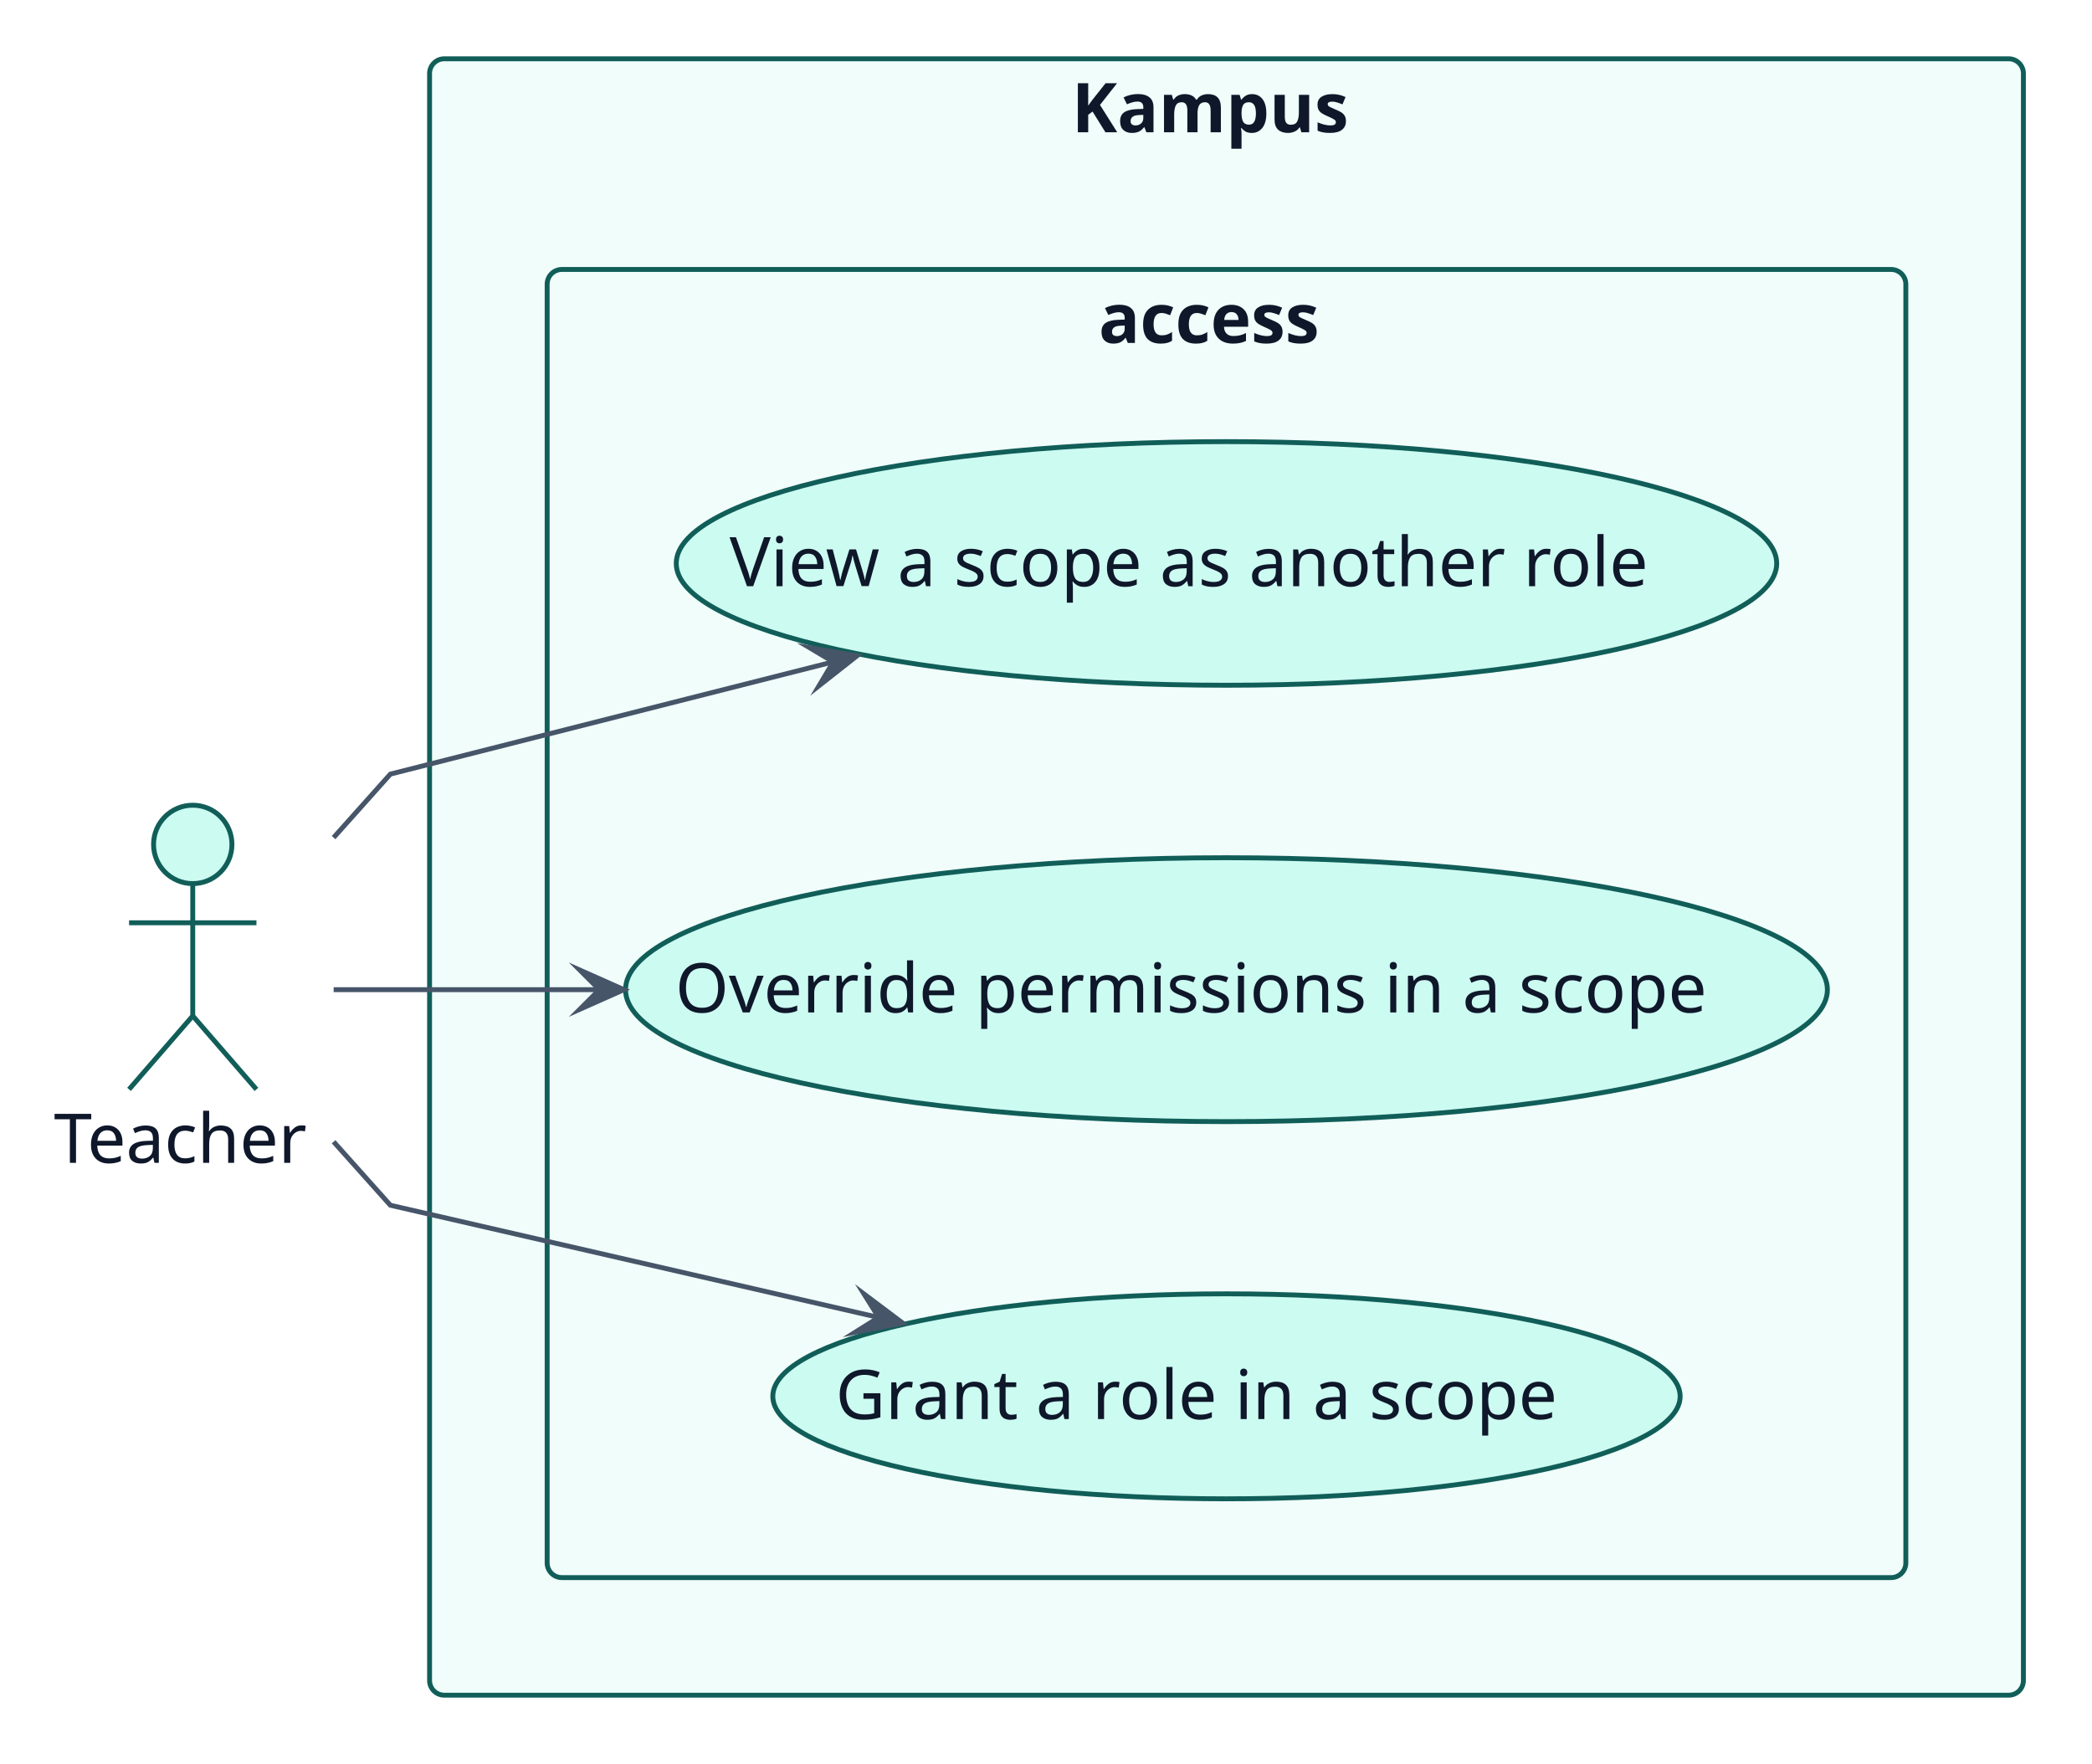
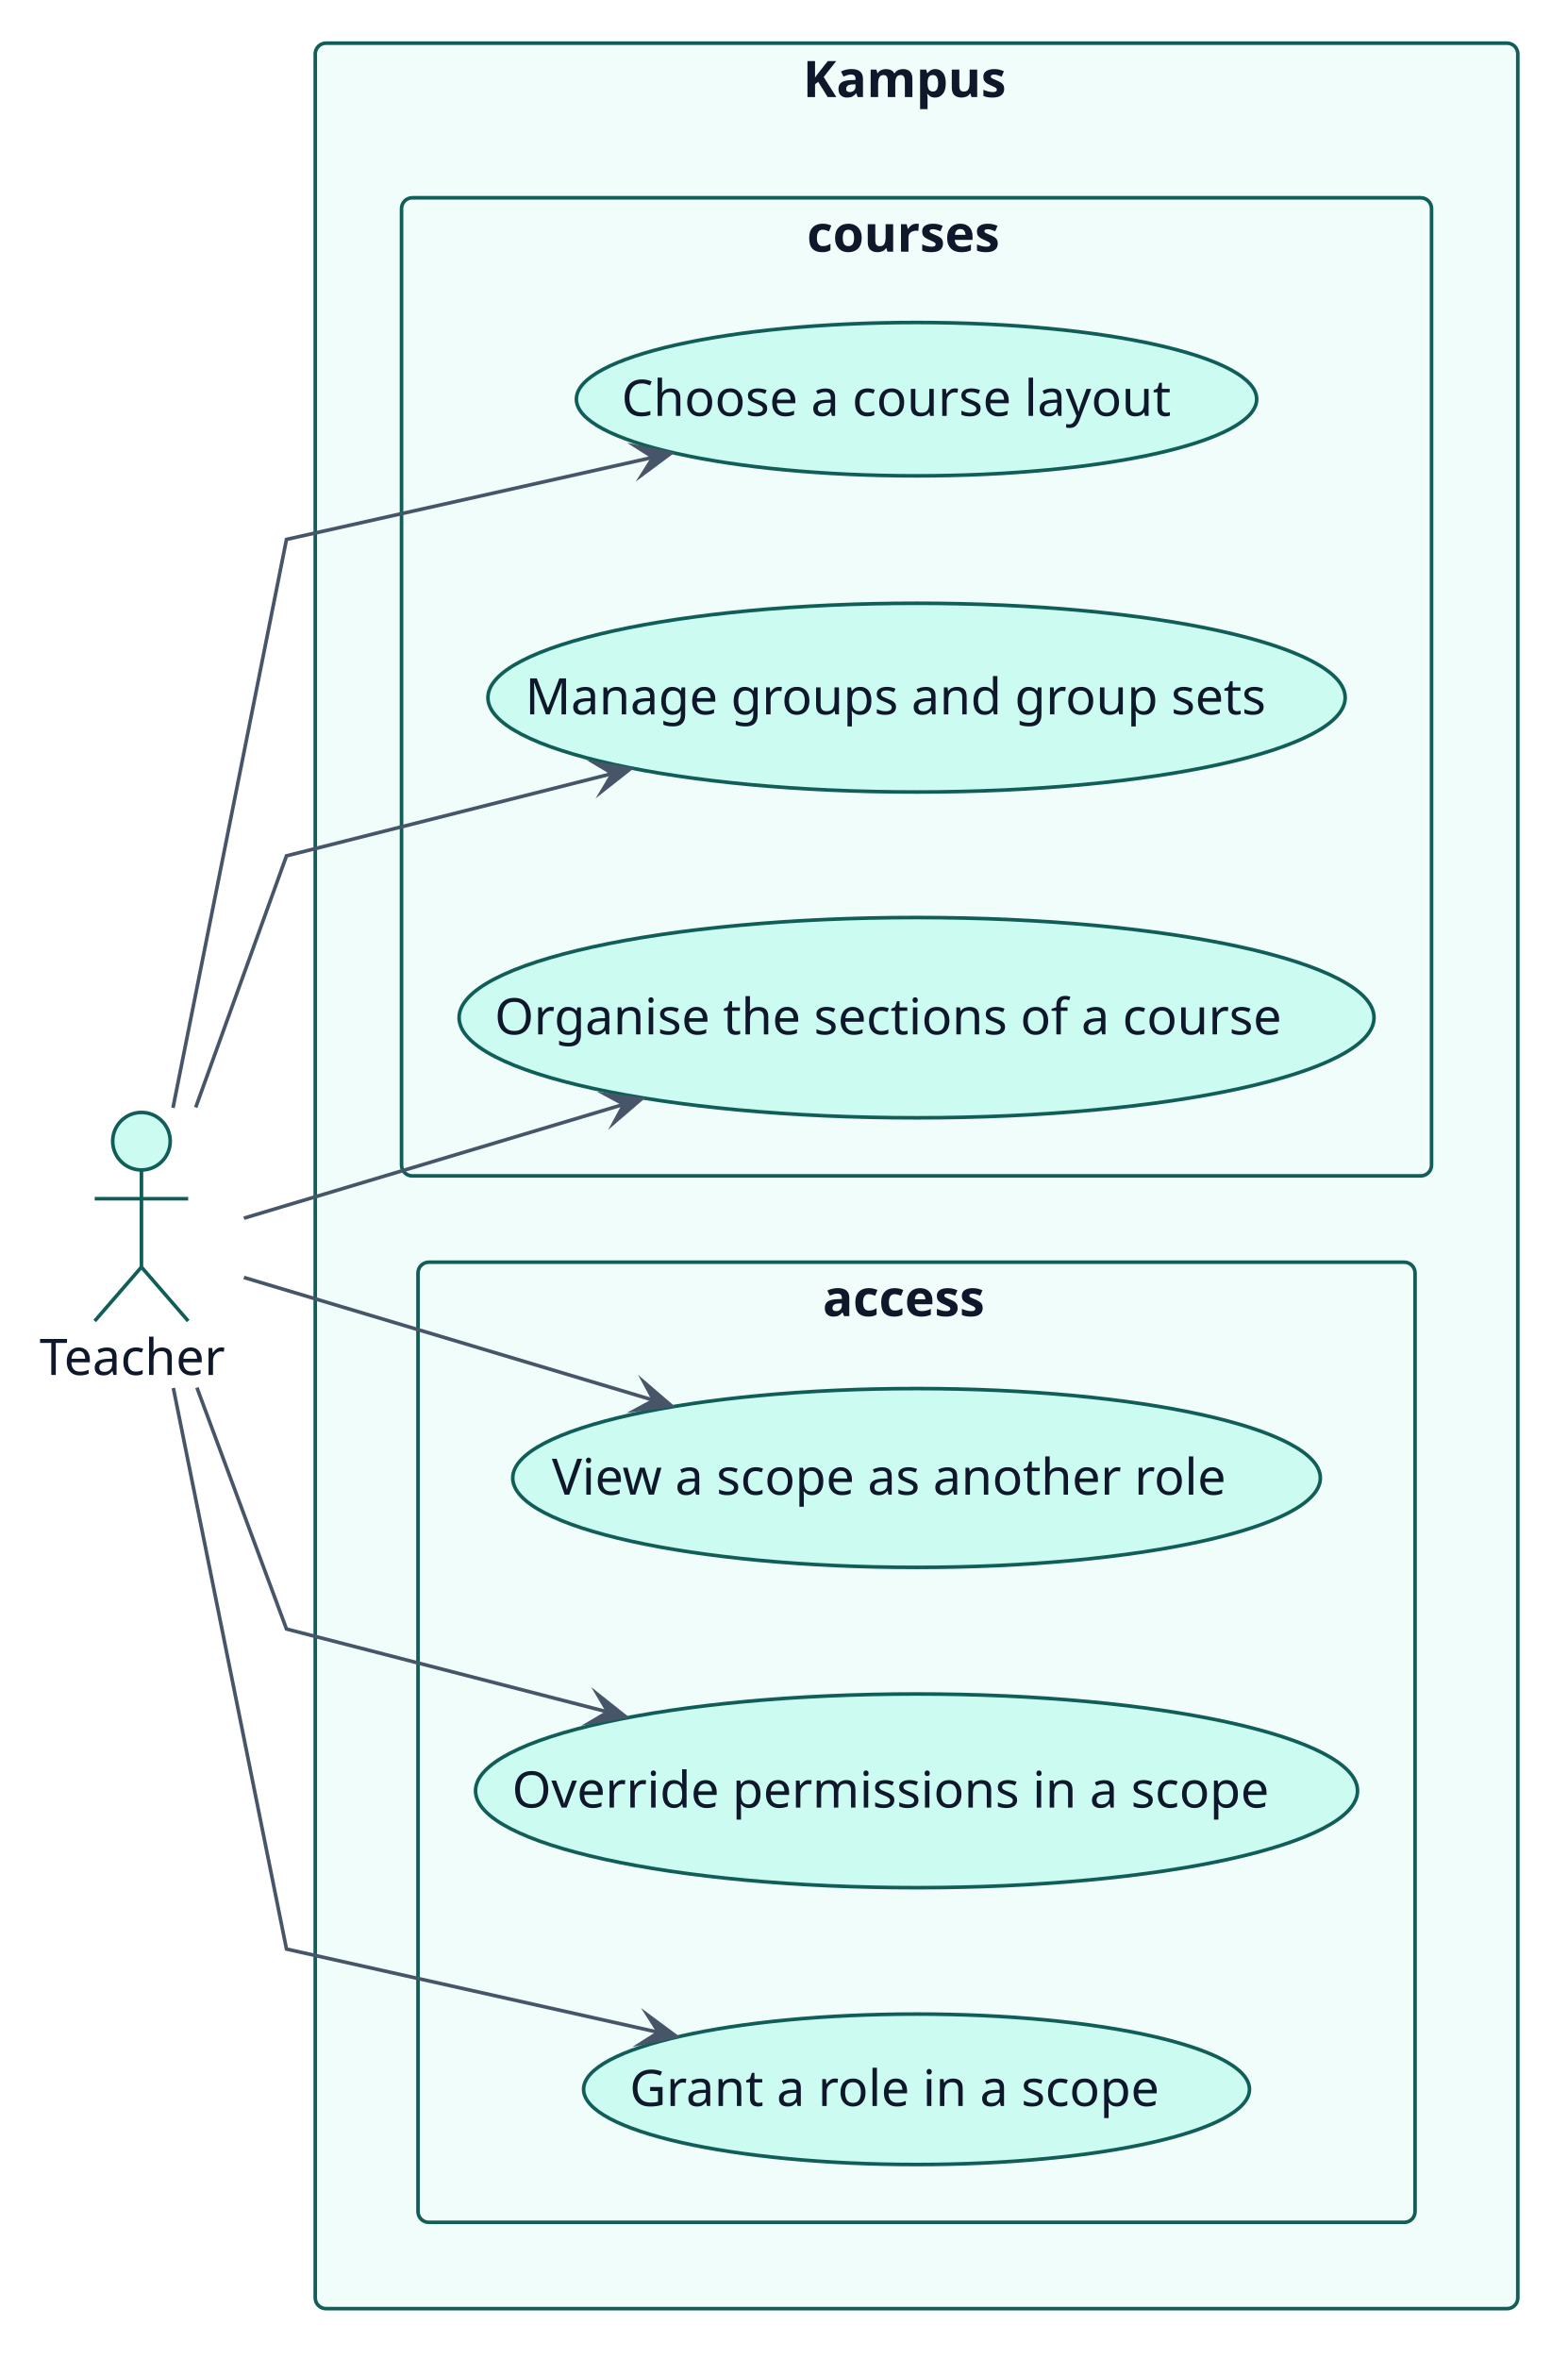
- <svg xmlns="http://www.w3.org/2000/svg" version="1.1" data-diagram-type="DESCRIPTION" style="width:427px;height:360px;background:#FFFFFF;" width="427px" height="360px" viewBox="0 0 427 360" zoomAndPan="magnify" preserveAspectRatio="none" contentStyleType="text/css">
+ <svg xmlns="http://www.w3.org/2000/svg" version="1.1" data-diagram-type="DESCRIPTION" style="width:436px;height:656px;background:#FFFFFF;" width="436px" height="656px" viewBox="0 0 436 656" zoomAndPan="magnify" preserveAspectRatio="none" contentStyleType="text/css">
  <defs />
  <g font-family="sans-serif" lengthAdjust="spacing">
    <g class="cluster" data-qualified-name="Kampus" id="ent0002" data-source-line="111">
-       <rect x="87.68" y="12" width="325.32" height="334" fill="#F0FDFA" style="stroke:#115E59;stroke-width:1;" rx="3" ry="3" />
-       <text x="218.737" y="26.995" fill="#0F172A" font-size="14" textLength="63.205" font-weight="700" font-family="Verdana">Kampus</text>
+       <rect x="87.68" y="12" width="334.47" height="630" fill="#F0FDFA" style="stroke:#115E59;stroke-width:1;" rx="3" ry="3" />
+       <text x="223.312" y="26.995" fill="#0F172A" font-size="14" textLength="63.205" font-weight="700" font-family="Verdana">Kampus</text>
    </g>
    <g class="cluster" data-qualified-name="Kampus.access" id="ent0003" data-source-line="112">
-       <rect x="111.68" y="55" width="277.32" height="267" fill="#F0FDFA" style="stroke:#115E59;stroke-width:1;" rx="3" ry="3" />
-       <text x="224.237" y="69.995" fill="#0F172A" font-size="14" textLength="52.206" font-weight="700" font-family="Verdana">access</text>
+       <rect x="116.26" y="351" width="277.31" height="267" fill="#F0FDFA" style="stroke:#115E59;stroke-width:1;" rx="3" ry="3" />
+       <text x="228.812" y="365.995" fill="#0F172A" font-size="14" textLength="52.206" font-weight="700" font-family="Verdana">access</text>
+     </g>
+     <g class="cluster" data-qualified-name="Kampus.courses" id="ent0007" data-source-line="117">
+       <rect x="111.68" y="55" width="286.47" height="272" fill="#F0FDFA" style="stroke:#115E59;stroke-width:1;" rx="3" ry="3" />
+       <text x="224.44" y="69.995" fill="#0F172A" font-size="14" textLength="60.949" font-weight="700" font-family="Verdana">courses</text>
    </g>
    <g class="entity" data-qualified-name="Kampus.access.UC_grantRole" id="ent0004" data-source-line="113">
-       <ellipse cx="250.338" cy="285" rx="92.598" ry="20.92" fill="#CCFBF1" style="stroke:#115E59;stroke-width:1;" />
-       <text x="170.539" y="289.648" fill="#0F172A" font-size="14" textLength="159.599" font-family="Verdana">Grant a role in a scope</text>
+       <ellipse cx="254.918" cy="581" rx="92.598" ry="20.92" fill="#CCFBF1" style="stroke:#115E59;stroke-width:1;" />
+       <text x="175.119" y="585.648" fill="#0F172A" font-size="14" textLength="159.599" font-family="Verdana">Grant a role in a scope</text>
    </g>
    <g class="entity" data-qualified-name="Kampus.access.UC_overridePermission" id="ent0005" data-source-line="114">
-       <ellipse cx="250.336" cy="202.001" rx="122.656" ry="26.931" fill="#CCFBF1" style="stroke:#115E59;stroke-width:1;" />
-       <text x="137.83" y="206.65" fill="#0F172A" font-size="14" textLength="225.012" font-family="Verdana">Override permissions in a scope</text>
+       <ellipse cx="254.916" cy="498.001" rx="122.656" ry="26.931" fill="#CCFBF1" style="stroke:#115E59;stroke-width:1;" />
+       <text x="142.41" y="502.65" fill="#0F172A" font-size="14" textLength="225.012" font-family="Verdana">Override permissions in a scope</text>
    </g>
    <g class="entity" data-qualified-name="Kampus.access.UC_viewAsRole" id="ent0006" data-source-line="115">
-       <ellipse cx="250.338" cy="115.002" rx="112.308" ry="24.862" fill="#CCFBF1" style="stroke:#115E59;stroke-width:1;" />
-       <text x="148.907" y="119.65" fill="#0F172A" font-size="14" textLength="202.863" font-family="Verdana">View a scope as another role</text>
+       <ellipse cx="254.918" cy="411.002" rx="112.308" ry="24.862" fill="#CCFBF1" style="stroke:#115E59;stroke-width:1;" />
+       <text x="153.487" y="415.65" fill="#0F172A" font-size="14" textLength="202.863" font-family="Verdana">View a scope as another role</text>
+     </g>
+     <g class="entity" data-qualified-name="Kampus.courses.UC_organiseSections" id="ent0008" data-source-line="118">
+       <ellipse cx="254.923" cy="282.997" rx="127.233" ry="27.847" fill="#CCFBF1" style="stroke:#115E59;stroke-width:1;" />
+       <text x="137.561" y="287.645" fill="#0F172A" font-size="14" textLength="234.726" font-family="Verdana">Organise the sections of a course</text>
+     </g>
+     <g class="entity" data-qualified-name="Kampus.courses.UC_manageGroups" id="ent0009" data-source-line="119">
+       <ellipse cx="254.921" cy="194.002" rx="119.211" ry="26.242" fill="#CCFBF1" style="stroke:#115E59;stroke-width:1;" />
+       <text x="146.086" y="198.651" fill="#0F172A" font-size="14" textLength="217.67" font-family="Verdana">Manage groups and group sets</text>
+     </g>
+     <g class="entity" data-qualified-name="Kampus.courses.UC_chooseCourseLayout" id="ent0010" data-source-line="120">
+       <ellipse cx="254.917" cy="111.001" rx="94.607" ry="21.321" fill="#CCFBF1" style="stroke:#115E59;stroke-width:1;" />
+       <text x="172.869" y="115.65" fill="#0F172A" font-size="14" textLength="164.097" font-family="Verdana">Choose a course layout</text>
    </g>
    <g class="entity" data-qualified-name="A_Teacher" id="ent0001" data-source-line="109">
-       <ellipse cx="39.342" cy="172.35" rx="8" ry="8" fill="#CCFBF1" style="stroke:#115E59;stroke-width:1;" />
-       <path d="M39.342,180.35 L39.342,207.35 M26.342,188.35 L52.342,188.35 M39.342,207.35 L26.342,222.35 M39.342,207.35 L52.342,222.35" style="stroke:#115E59;stroke-width:1;" fill="none" />
-       <text x="11" y="237.345" fill="#0F172A" font-size="14" textLength="56.684" font-family="Verdana">Teacher</text>
+       <ellipse cx="39.342" cy="317.35" rx="8" ry="8" fill="#CCFBF1" style="stroke:#115E59;stroke-width:1;" />
+       <path d="M39.342,325.35 L39.342,352.35 M26.342,333.35 L52.342,333.35 M39.342,352.35 L26.342,367.35 M39.342,352.35 L52.342,367.35" style="stroke:#115E59;stroke-width:1;" fill="none" />
+       <text x="11" y="382.345" fill="#0F172A" font-size="14" textLength="56.684" font-family="Verdana">Teacher</text>
    </g>
-     <g class="link" data-entity-1="ent0001" data-entity-2="ent0004" id="lnk7" data-source-line="119" data-link-type="dependency">
-       <path d="M68.09,233.04 C74.6,240.32 79.68,246 79.68,246 C79.68,246 131.517,257.91 179.357,268.91" style="stroke:#475569;stroke-width:1;" fill="none" id="A_Teacher-to-UC_grantRole" />
-       <polygon points="184.23,270.03,176.355,264.115,179.357,268.91,174.563,271.912,184.23,270.03" fill="#475569" style="stroke:#475569;stroke-width:1;stroke-linejoin:miter;stroke-miterlimit:10;" />
+     <g class="link" data-entity-1="ent0001" data-entity-2="ent0004" id="lnk11" data-source-line="124" data-link-type="dependency">
+       <path d="M48.21,385.99 C59.69,442.9 79.68,542 79.68,542 C79.68,542 133.831,554.117 183.171,565.167" style="stroke:#475569;stroke-width:1;" fill="none" id="A_Teacher-to-UC_grantRole" />
+       <polygon points="188.05,566.26,180.142,560.39,183.171,565.167,178.393,568.196,188.05,566.26" fill="#475569" style="stroke:#475569;stroke-width:1;stroke-linejoin:miter;stroke-miterlimit:10;" />
    </g>
-     <g class="link" data-entity-1="ent0001" data-entity-2="ent0005" id="lnk8" data-source-line="120" data-link-type="dependency">
-       <path d="M68.1,202 C83.97,202 100.12,202 122.35,202" style="stroke:#475569;stroke-width:1;" fill="none" id="A_Teacher-to-UC_overridePermission" />
-       <polygon points="127.35,202,118.35,198,122.35,202,118.35,206,127.35,202" fill="#475569" style="stroke:#475569;stroke-width:1;stroke-linejoin:miter;stroke-miterlimit:10;" />
+     <g class="link" data-entity-1="ent0001" data-entity-2="ent0005" id="lnk12" data-source-line="125" data-link-type="dependency">
+       <path d="M54.77,385.87 C66,416.12 79.68,453 79.68,453 C79.68,453 123.299,464.26 169.099,476.09" style="stroke:#475569;stroke-width:1;" fill="none" id="A_Teacher-to-UC_overridePermission" />
+       <polygon points="173.94,477.34,166.226,471.216,169.099,476.09,164.226,478.962,173.94,477.34" fill="#475569" style="stroke:#475569;stroke-width:1;stroke-linejoin:miter;stroke-miterlimit:10;" />
    </g>
-     <g class="link" data-entity-1="ent0001" data-entity-2="ent0006" id="lnk9" data-source-line="121" data-link-type="dependency">
-       <path d="M68.09,170.96 C74.6,163.68 79.68,158 79.68,158 C79.68,158 124.493,146.638 170.083,135.088" style="stroke:#475569;stroke-width:1;" fill="none" id="A_Teacher-to-UC_viewAsRole" />
-       <polygon points="174.93,133.86,165.223,132.193,170.083,135.088,167.188,139.948,174.93,133.86" fill="#475569" style="stroke:#475569;stroke-width:1;stroke-linejoin:miter;stroke-miterlimit:10;" />
+     <g class="link" data-entity-1="ent0001" data-entity-2="ent0006" id="lnk13" data-source-line="126" data-link-type="dependency">
+       <path d="M67.83,355.24 C97.68,364.18 141.69,377.376 181.83,389.396" style="stroke:#475569;stroke-width:1;" fill="none" id="A_Teacher-to-UC_viewAsRole" />
+       <polygon points="186.62,390.83,179.146,384.416,181.83,389.396,176.851,392.08,186.62,390.83" fill="#475569" style="stroke:#475569;stroke-width:1;stroke-linejoin:miter;stroke-miterlimit:10;" />
+     </g>
+     <g class="link" data-entity-1="ent0001" data-entity-2="ent0008" id="lnk14" data-source-line="127" data-link-type="dependency">
+       <path d="M67.83,338.76 C95.65,330.43 135.15,318.585 173.54,307.085" style="stroke:#475569;stroke-width:1;" fill="none" id="A_Teacher-to-UC_organiseSections" />
+       <polygon points="178.33,305.65,168.561,304.401,173.54,307.085,170.856,312.064,178.33,305.65" fill="#475569" style="stroke:#475569;stroke-width:1;stroke-linejoin:miter;stroke-miterlimit:10;" />
+     </g>
+     <g class="link" data-entity-1="ent0001" data-entity-2="ent0009" id="lnk15" data-source-line="128" data-link-type="dependency">
+       <path d="M54.43,307.96 C65.72,276.68 79.68,238 79.68,238 C79.68,238 124.192,226.764 170.362,215.104" style="stroke:#475569;stroke-width:1;" fill="none" id="A_Teacher-to-UC_manageGroups" />
+       <polygon points="175.21,213.88,165.505,212.205,170.362,215.104,167.463,219.962,175.21,213.88" fill="#475569" style="stroke:#475569;stroke-width:1;stroke-linejoin:miter;stroke-miterlimit:10;" />
+     </g>
+     <g class="link" data-entity-1="ent0001" data-entity-2="ent0010" id="lnk16" data-source-line="129" data-link-type="dependency">
+       <path d="M48.11,308.08 C59.58,250.67 79.68,150 79.68,150 C79.68,150 132.641,138.142 181.671,127.172" style="stroke:#475569;stroke-width:1;" fill="none" id="A_Teacher-to-UC_chooseCourseLayout" />
+       <polygon points="186.55,126.08,176.894,124.142,181.671,127.172,178.641,131.949,186.55,126.08" fill="#475569" style="stroke:#475569;stroke-width:1;stroke-linejoin:miter;stroke-miterlimit:10;" />
    </g>
  </g>
</svg>
